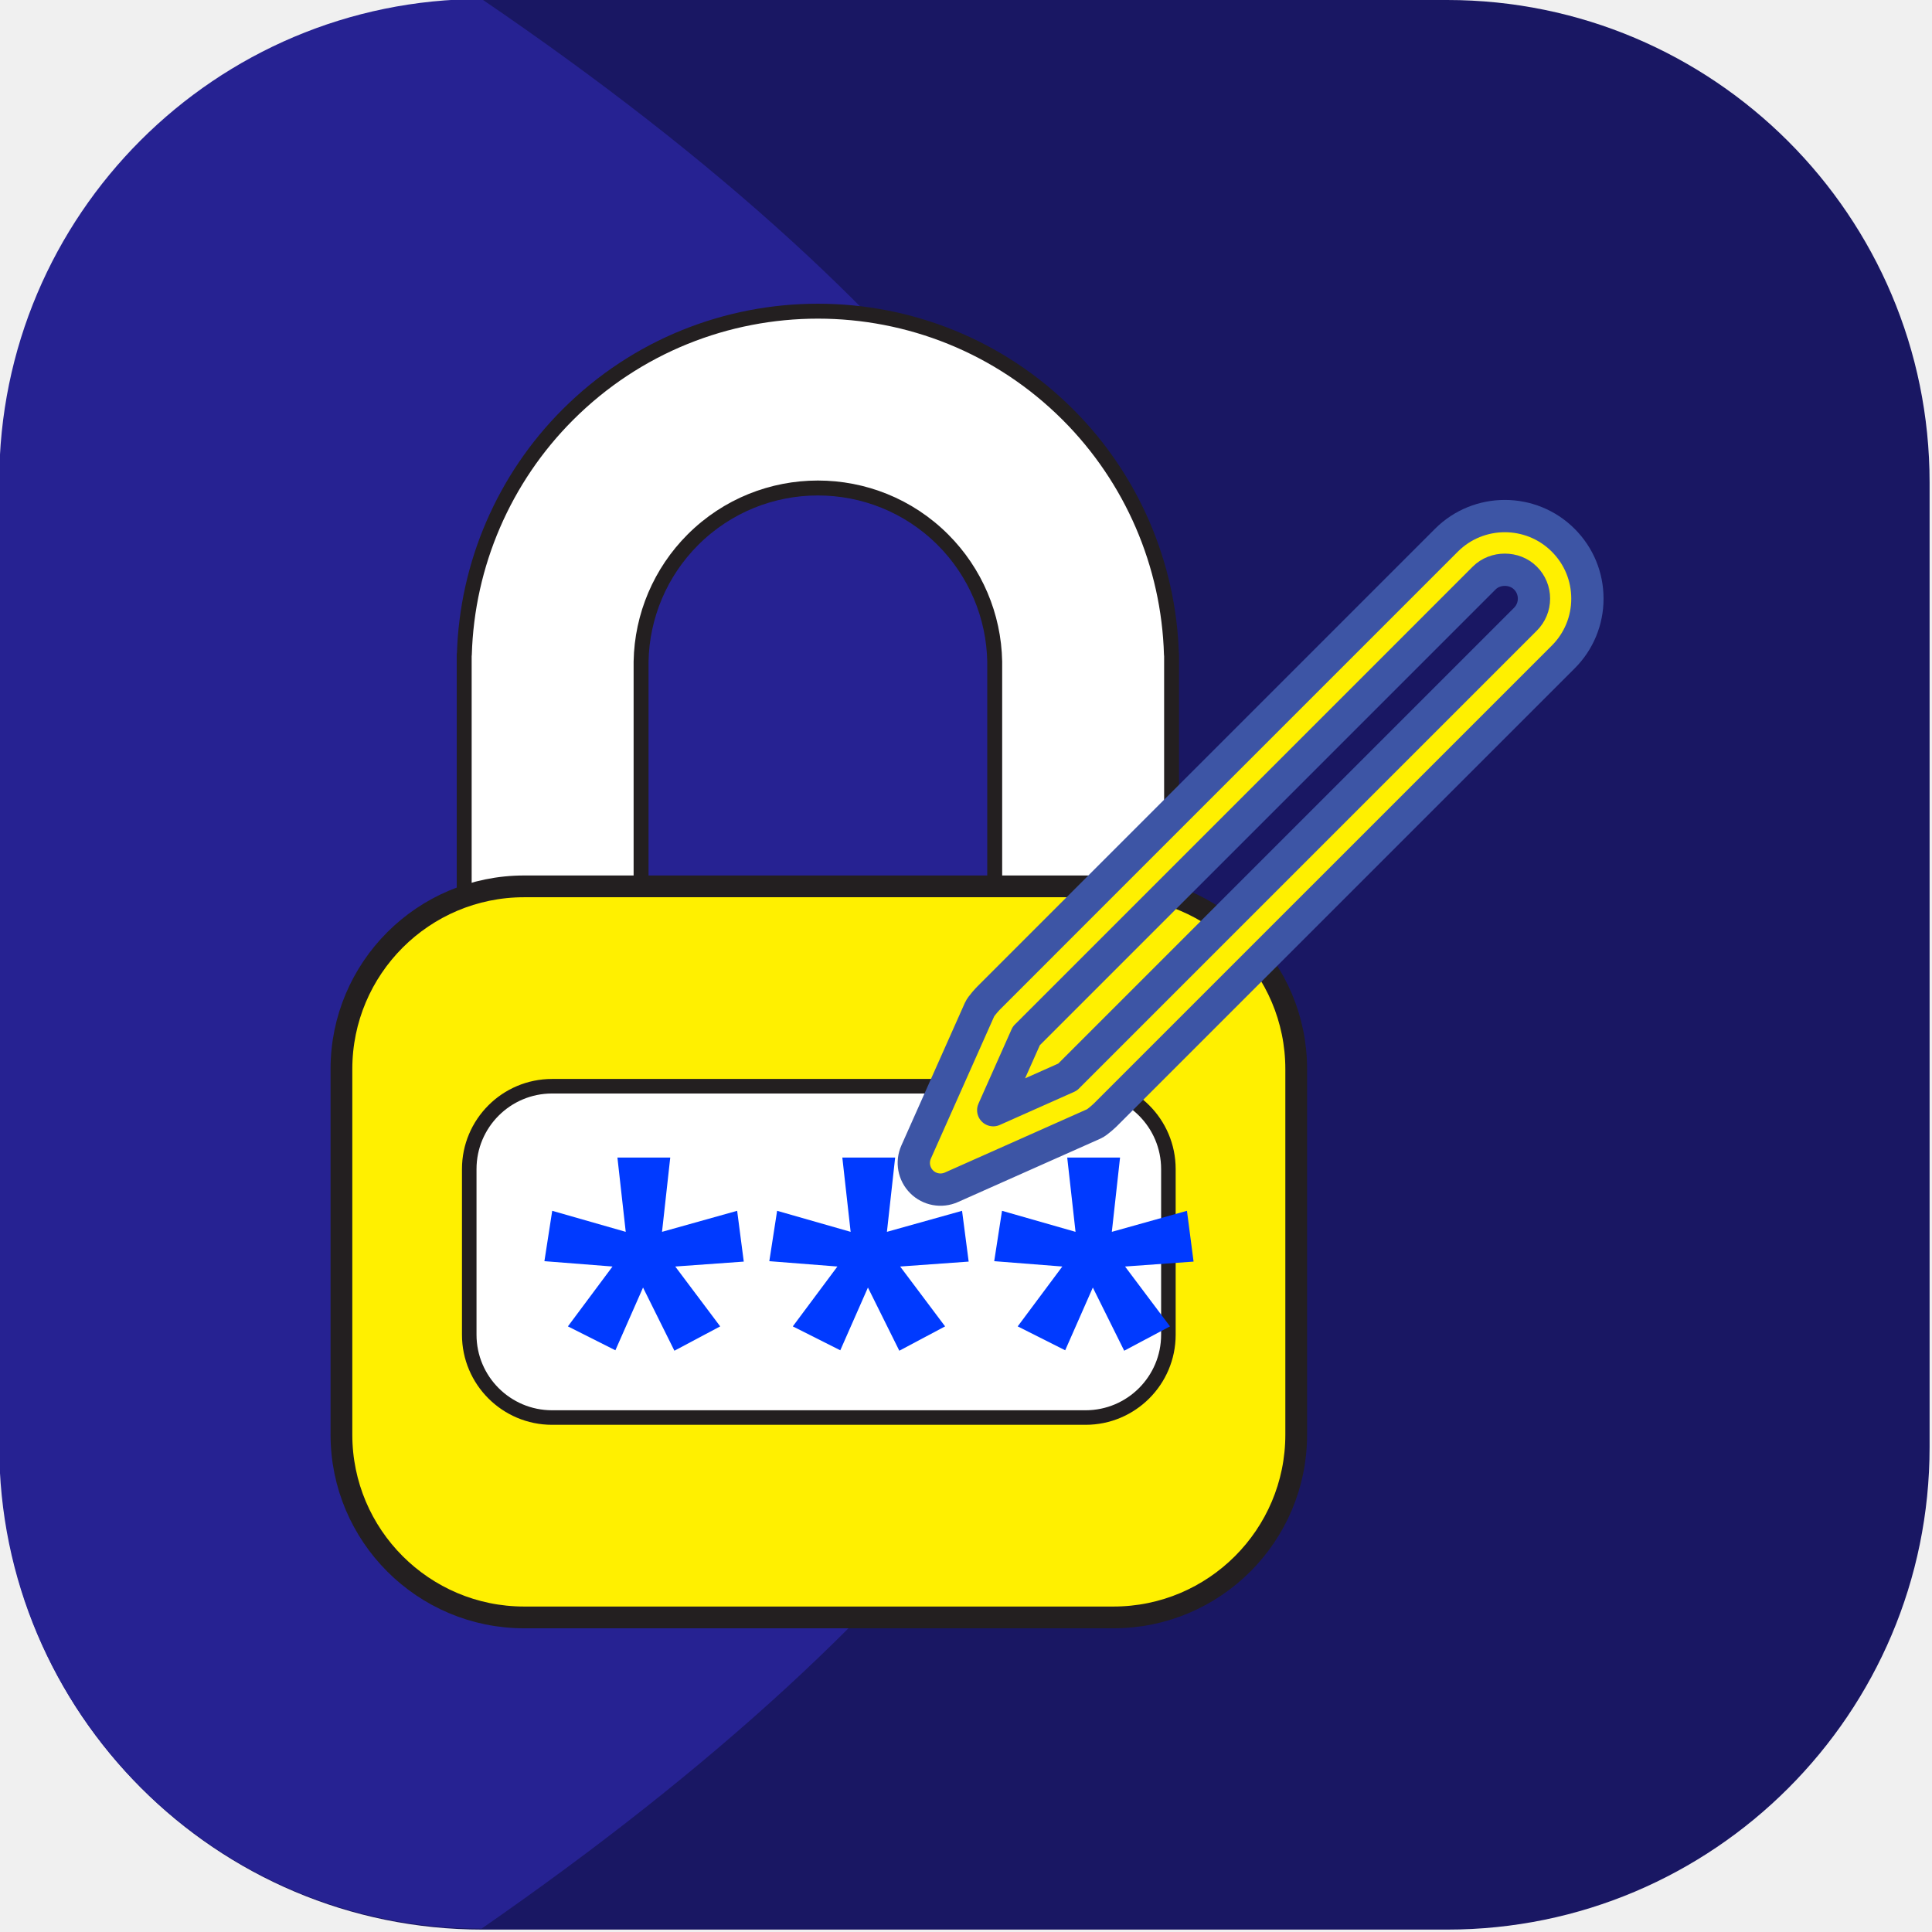
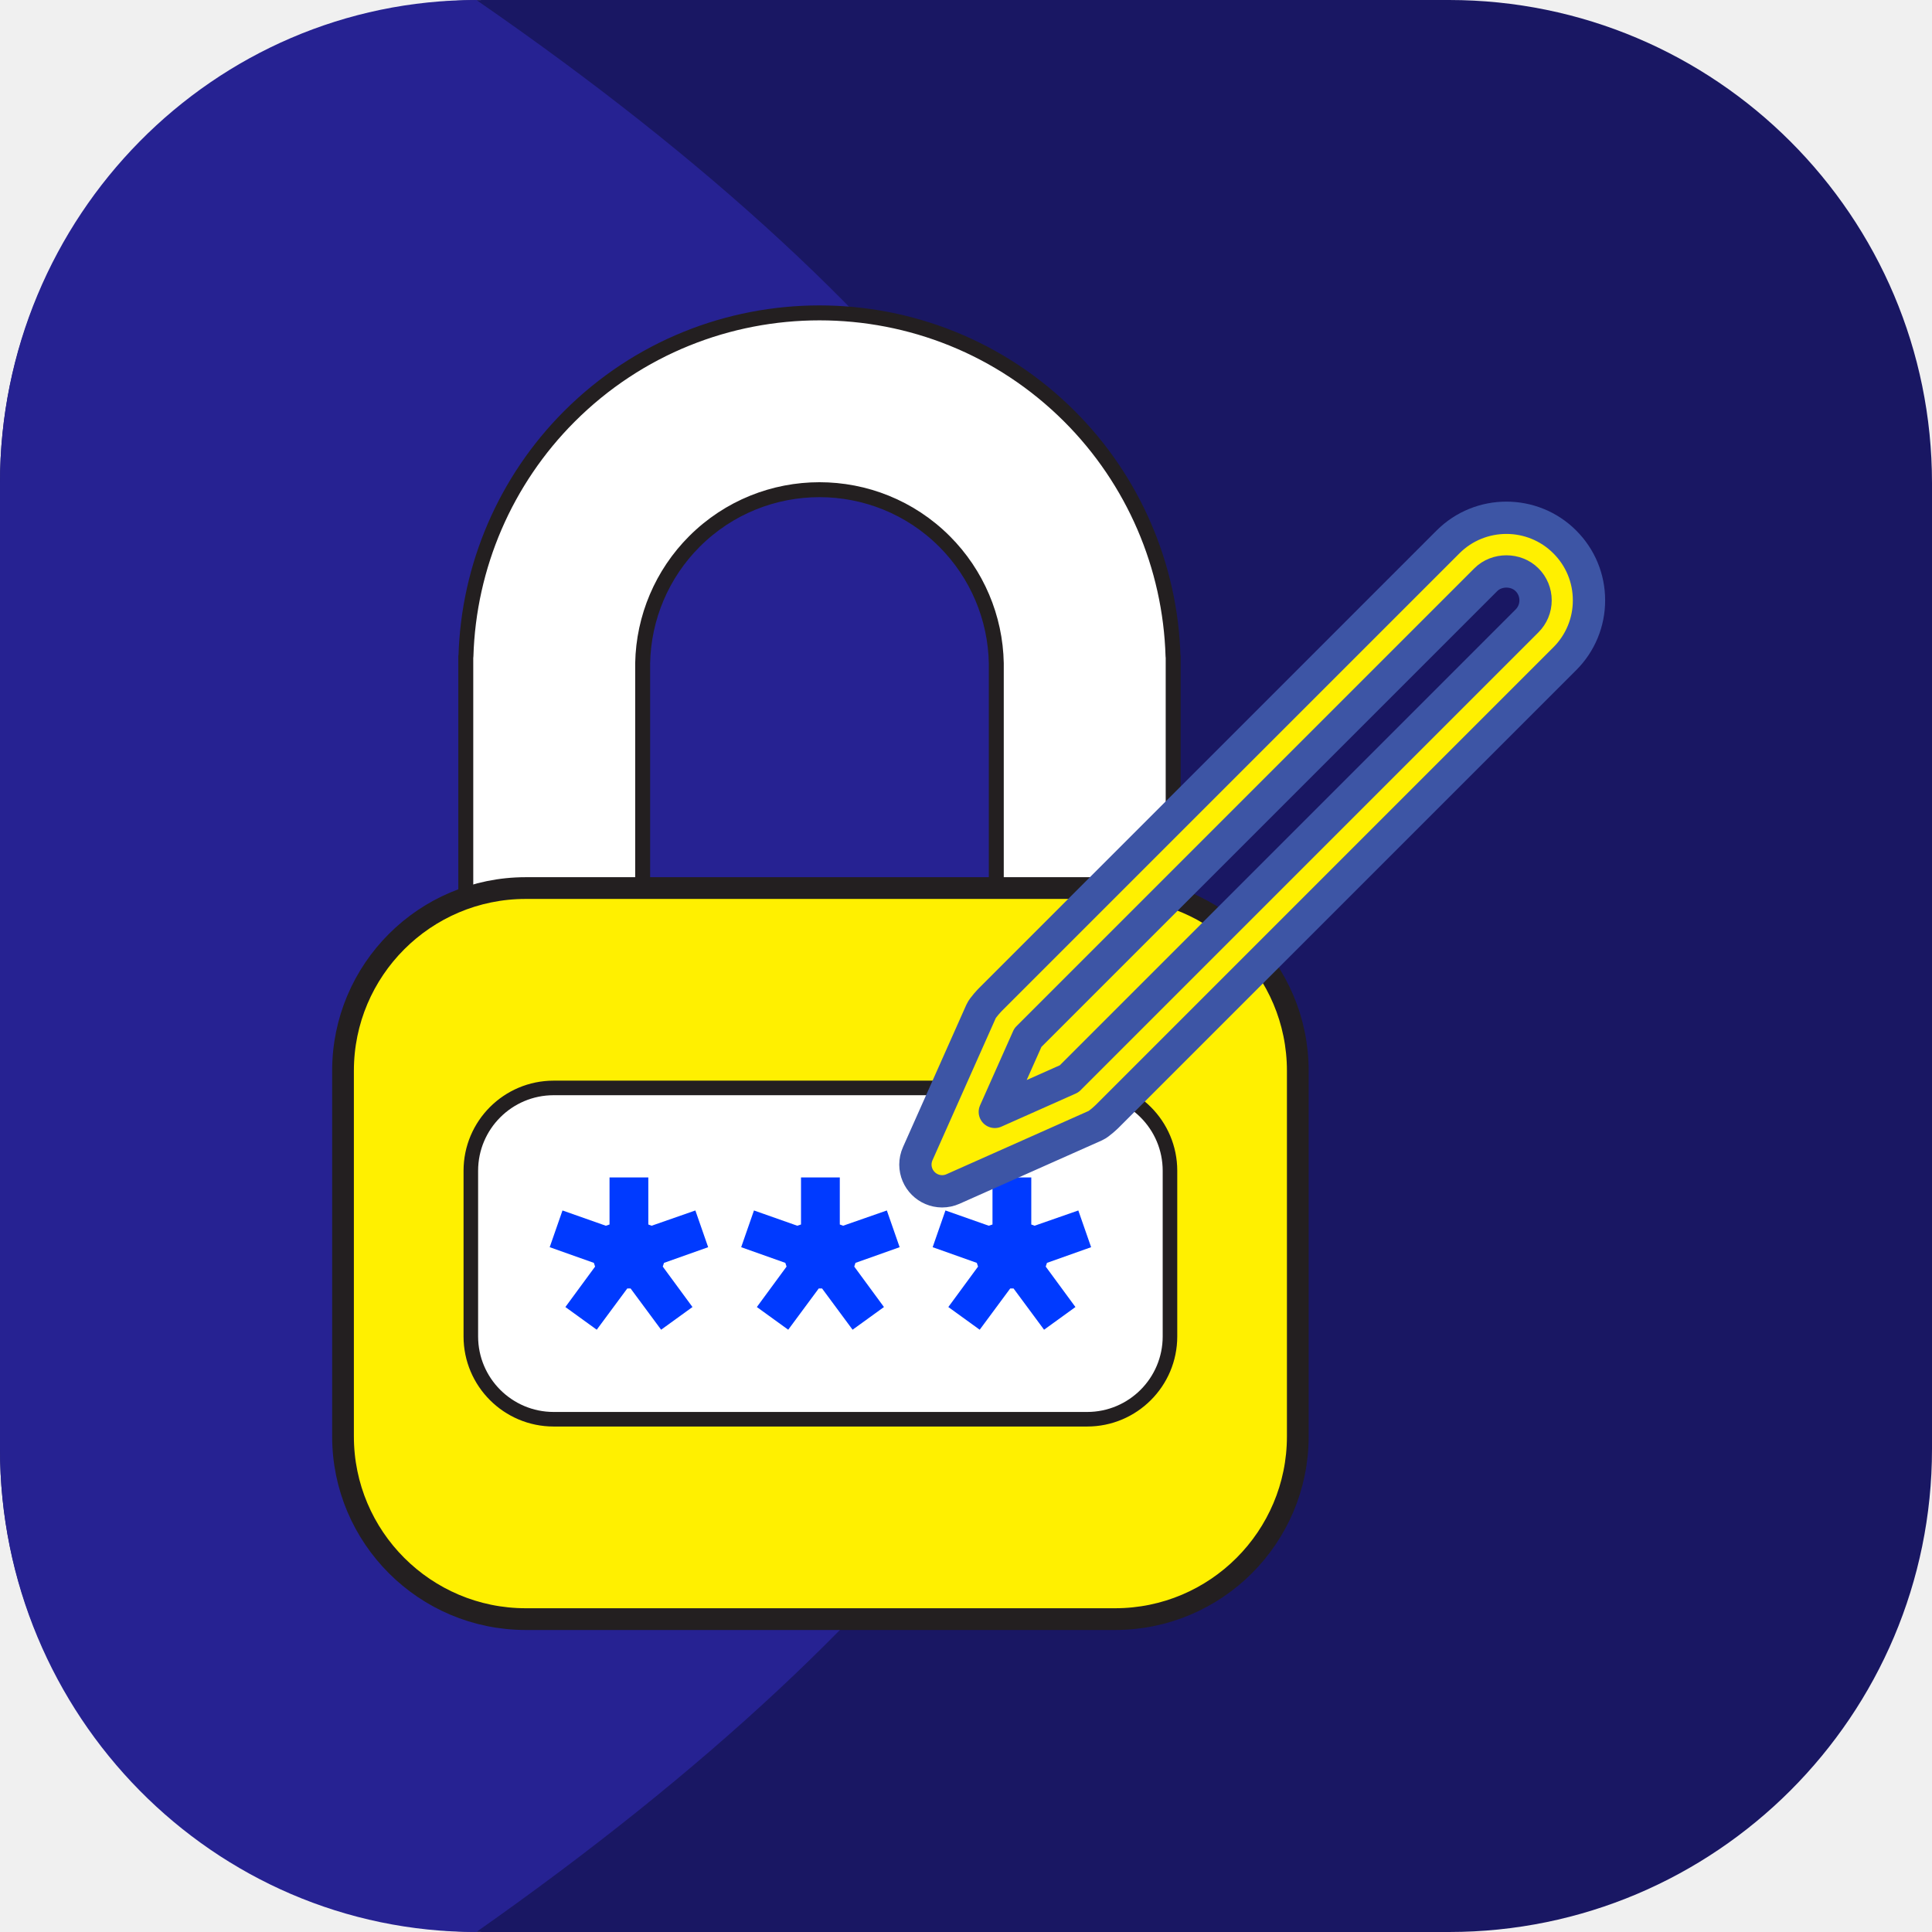
- <svg xmlns="http://www.w3.org/2000/svg" xml:space="preserve" style="fill-rule:evenodd;clip-rule:evenodd;stroke-linecap:round;stroke-linejoin:round;stroke-miterlimit:1.5" viewBox="0 0 356 356">
-   <path d="M355.556 88.889v177.778c0 49.059-39.83 88.889-88.889 88.889H88.889C39.83 355.556 0 315.726 0 266.667V88.889C0 39.83 39.83 0 88.889 0h177.778c49.059 0 88.889 39.83 88.889 88.889" style="fill:#191763" />
-   <path d="M88.749-.183c174.053 118.519 170.975 237.037 0 355.556-49.06 0-88.889-39.83-88.889-88.889V88.706C-.14 39.647 39.689-.183 88.749-.183" style="fill:#262292" />
-   <path d="M85.535 201.812v-81.2h.028a65.18 65.18 0 0 1 19.061-44.196c25.435-25.435 66.734-25.435 92.169 0a65.18 65.18 0 0 1 19.062 44.196h.027v81.2H183.29v-79.913a32.6 32.6 0 0 0-9.539-22.441c-12.717-12.717-33.367-12.717-46.084 0a32.58 32.58 0 0 0-9.539 22.441v79.913z" style="fill:#fff;stroke:#231f20;stroke-width:2.75px" />
-   <path d="M238.847 197.002v67.354c0 18.586-15.091 33.677-33.677 33.677H96.59c-18.587 0-33.677-15.091-33.677-33.677v-67.354c0-18.587 15.09-33.677 33.677-33.677h108.58c18.586 0 33.677 15.09 33.677 33.677" style="fill:#fff000;stroke:#231f20;stroke-width:4.01px" />
-   <path d="M215.294 215.417v30.524c0 8.424-6.838 15.262-15.262 15.262h-98.304c-8.424 0-15.263-6.838-15.263-15.262v-30.524c0-8.424 6.839-15.263 15.263-15.263h98.304c8.424 0 15.262 6.839 15.262 15.263" style="fill:#fff;stroke:#231f20;stroke-width:2.68px" />
-   <text x="97.956" y="271.094" style="font-family:&quot;ProductSans-Bold&quot;,&quot;Product Sans&quot;,sans-serif;font-weight:700;font-size:76.04px;fill:#003aff">***</text>
-   <path d="M288.043 99.546c-5.934-5.935-15.59-5.933-21.519 0l-84.322 84.323c-.112.113-1.384 1.435-1.714 2.175l-11.677 26.234a4.92 4.92 0 0 0 6.499 6.499l26.234-11.677c.739-.328 2.062-1.601 2.176-1.713l84.323-84.321a15.12 15.12 0 0 0 4.459-10.762c0-4.064-1.584-7.887-4.459-10.758Zm-6.96 14.556-84.325 84.324c-.014.014-.022.032-.035.043l-13.704 6.1 6.1-13.702c.013-.015.03-.023.044-.036l84.322-84.324c2.031-2.031 5.571-2.029 7.598.002a5.32 5.32 0 0 1 1.574 3.795c0 1.436-.56 2.783-1.574 3.798Z" style="fill:#fff000;fill-rule:nonzero;stroke:#3d55a5;stroke-width:5.95px;stroke-linecap:butt;stroke-miterlimit:2" />
+ <svg xmlns="http://www.w3.org/2000/svg" xml:space="preserve" style="fill-rule:evenodd;clip-rule:evenodd;stroke-linecap:round;stroke-linejoin:round;stroke-miterlimit:1.5" viewBox="0 0 256 256">
+   <path d="M256 64v128c0 35.322-28.678 64-64 64H64c-35.322 0-64-28.678-64-64V64C0 28.678 28.678 0 64 0h128c35.322 0 64 28.678 64 64" style="fill:#191763" />
+   <path d="M63.121 0c123.596 85.334 121.41 170.666 0 256C28.283 256 0 227.322 0 192V64C0 28.678 28.283 0 63.121 0" style="fill:#262292" />
+   <path d="M61.719 145.349V86.958h.02a46.9 46.9 0 0 1 13.707-31.782c18.29-18.29 47.988-18.29 66.278 0a46.9 46.9 0 0 1 13.708 31.782h.019v58.391h-23.437V87.883a23.45 23.45 0 0 0-6.859-16.137c-9.145-9.145-23.994-9.145-33.139 0a23.44 23.44 0 0 0-6.86 16.137v57.466z" style="fill:#fff;stroke:#231f20;stroke-width:1.98px" />
+   <path d="M171.965 141.89v48.434c0 13.365-10.851 24.217-24.217 24.217h-78.08c-13.366 0-24.217-10.852-24.217-24.217V141.89c0-13.366 10.851-24.217 24.217-24.217h78.08c13.366 0 24.217 10.851 24.217 24.217" style="fill:#fff000;stroke:#231f20;stroke-width:2.88px" />
+   <path d="M155.028 155.132v21.95c0 6.058-4.917 10.975-10.974 10.975H73.363c-6.058 0-10.976-4.917-10.976-10.975v-21.95c0-6.058 4.918-10.976 10.976-10.976h70.691c6.057 0 10.974 4.918 10.974 10.976" style="fill:#fff;stroke:#231f20;stroke-width:1.93px" />
+   <path d="m74.533 160.393 5.741 2.023.492-.164v-6.234h5.14v6.234l.438.164 5.796-2.023 1.695 4.866-5.851 2.078-.164.492 3.937 5.359-4.155 3.007-4.047-5.468h-.437l-4.047 5.468-4.155-3.007 3.937-5.359-.164-.492-5.851-2.078zm25.372 0 5.741 2.023.492-.164v-6.234h5.14v6.234l.438.164 5.796-2.023 1.695 4.866-5.851 2.078-.164.492 3.937 5.359-4.156 3.007-4.046-5.468h-.438l-4.046 5.468-4.156-3.007 3.937-5.359-.164-.492-5.85-2.078zm25.371 0 5.742 2.023.492-.164v-6.234h5.14v6.234l.437.164 5.796-2.023 1.696 4.866-5.851 2.078-.164.492 3.937 5.359-4.156 3.007-4.046-5.468h-.438l-4.046 5.468-4.156-3.007 3.937-5.359-.164-.492-5.851-2.078z" style="fill:#003aff;fill-rule:nonzero" />
+   <path d="M207.342 71.809c-4.267-4.268-11.21-4.266-15.474 0l-60.636 60.637c-.081.081-.995 1.032-1.233 1.564l-8.397 18.865a3.55 3.55 0 0 0-.307 1.443 3.555 3.555 0 0 0 3.538 3.538c.497 0 .989-.105 1.443-.308l18.865-8.397c.531-.235 1.483-1.151 1.565-1.231l60.636-60.636a10.88 10.88 0 0 0 3.207-7.739c0-2.922-1.139-5.671-3.207-7.736Zm-5.005 10.467-60.638 60.638-.025.031-9.855 4.386 4.387-9.853c.009-.011.022-.016.032-.026l60.636-60.637c1.46-1.461 4.006-1.459 5.463.001a3.82 3.82 0 0 1 1.132 2.729 3.83 3.83 0 0 1-1.132 2.731Z" style="fill:#fff000;fill-rule:nonzero;stroke:#3d55a5;stroke-width:4.28px;stroke-linecap:butt;stroke-miterlimit:2" />
</svg>
